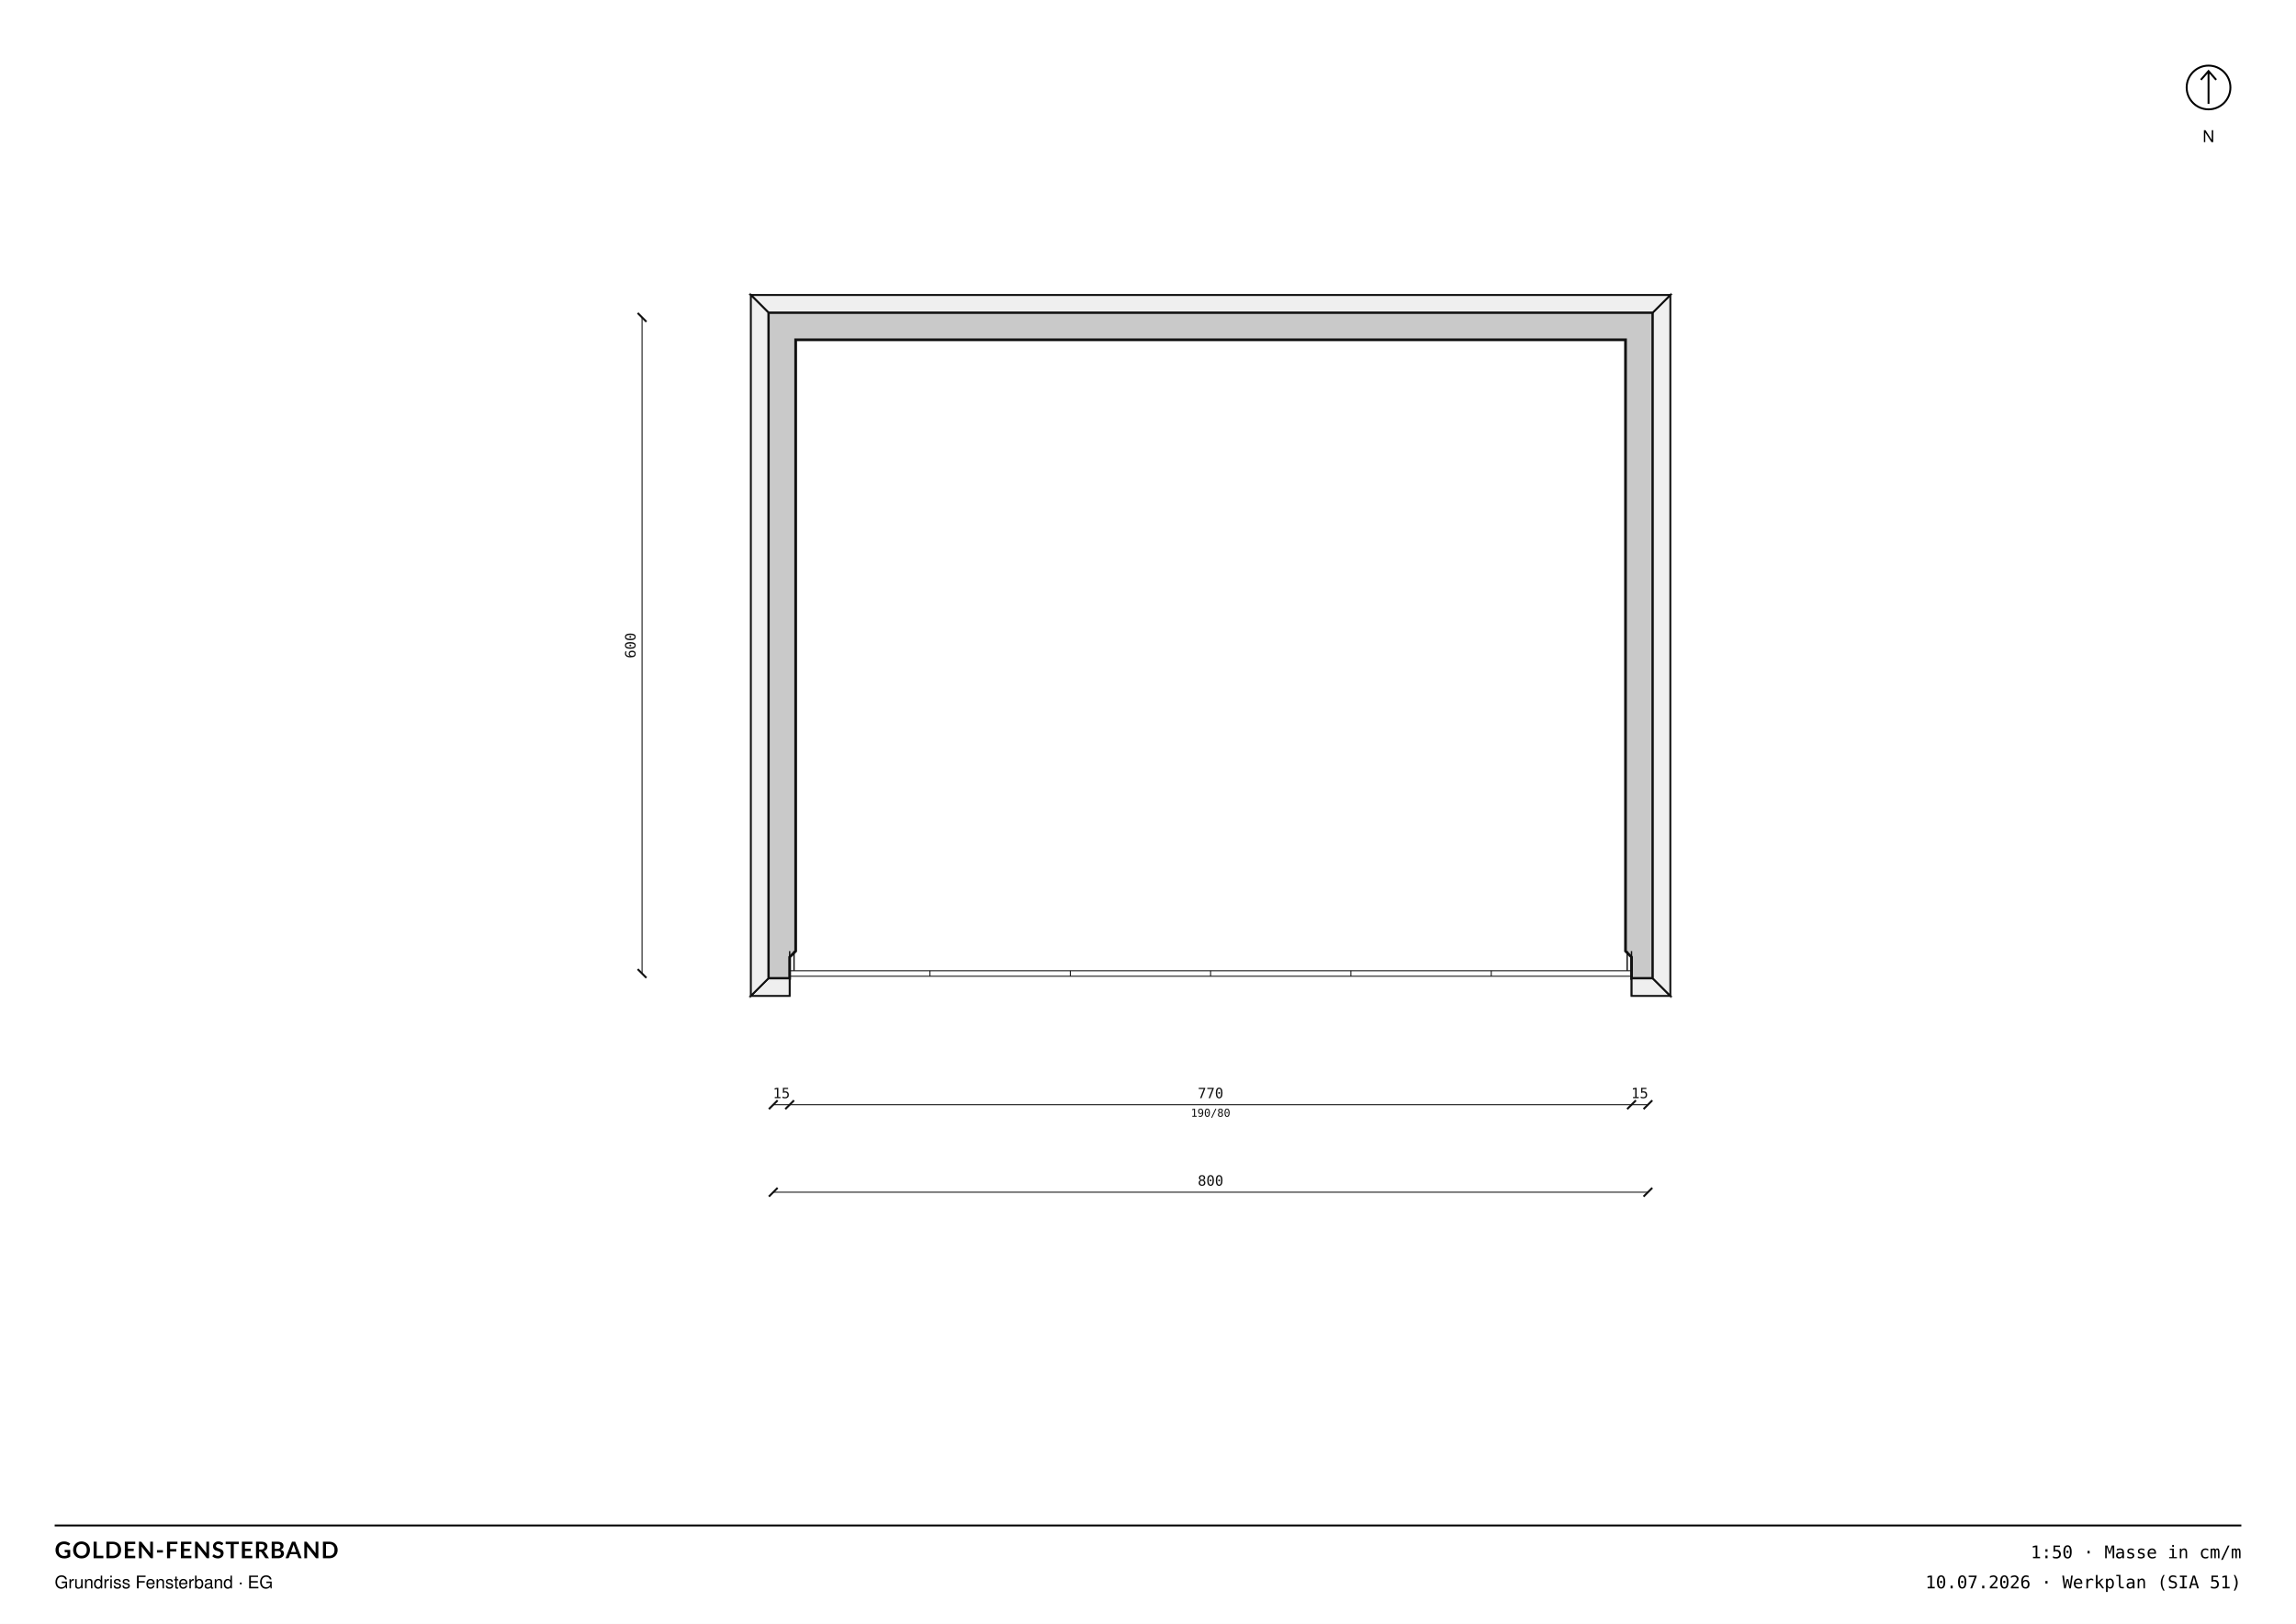
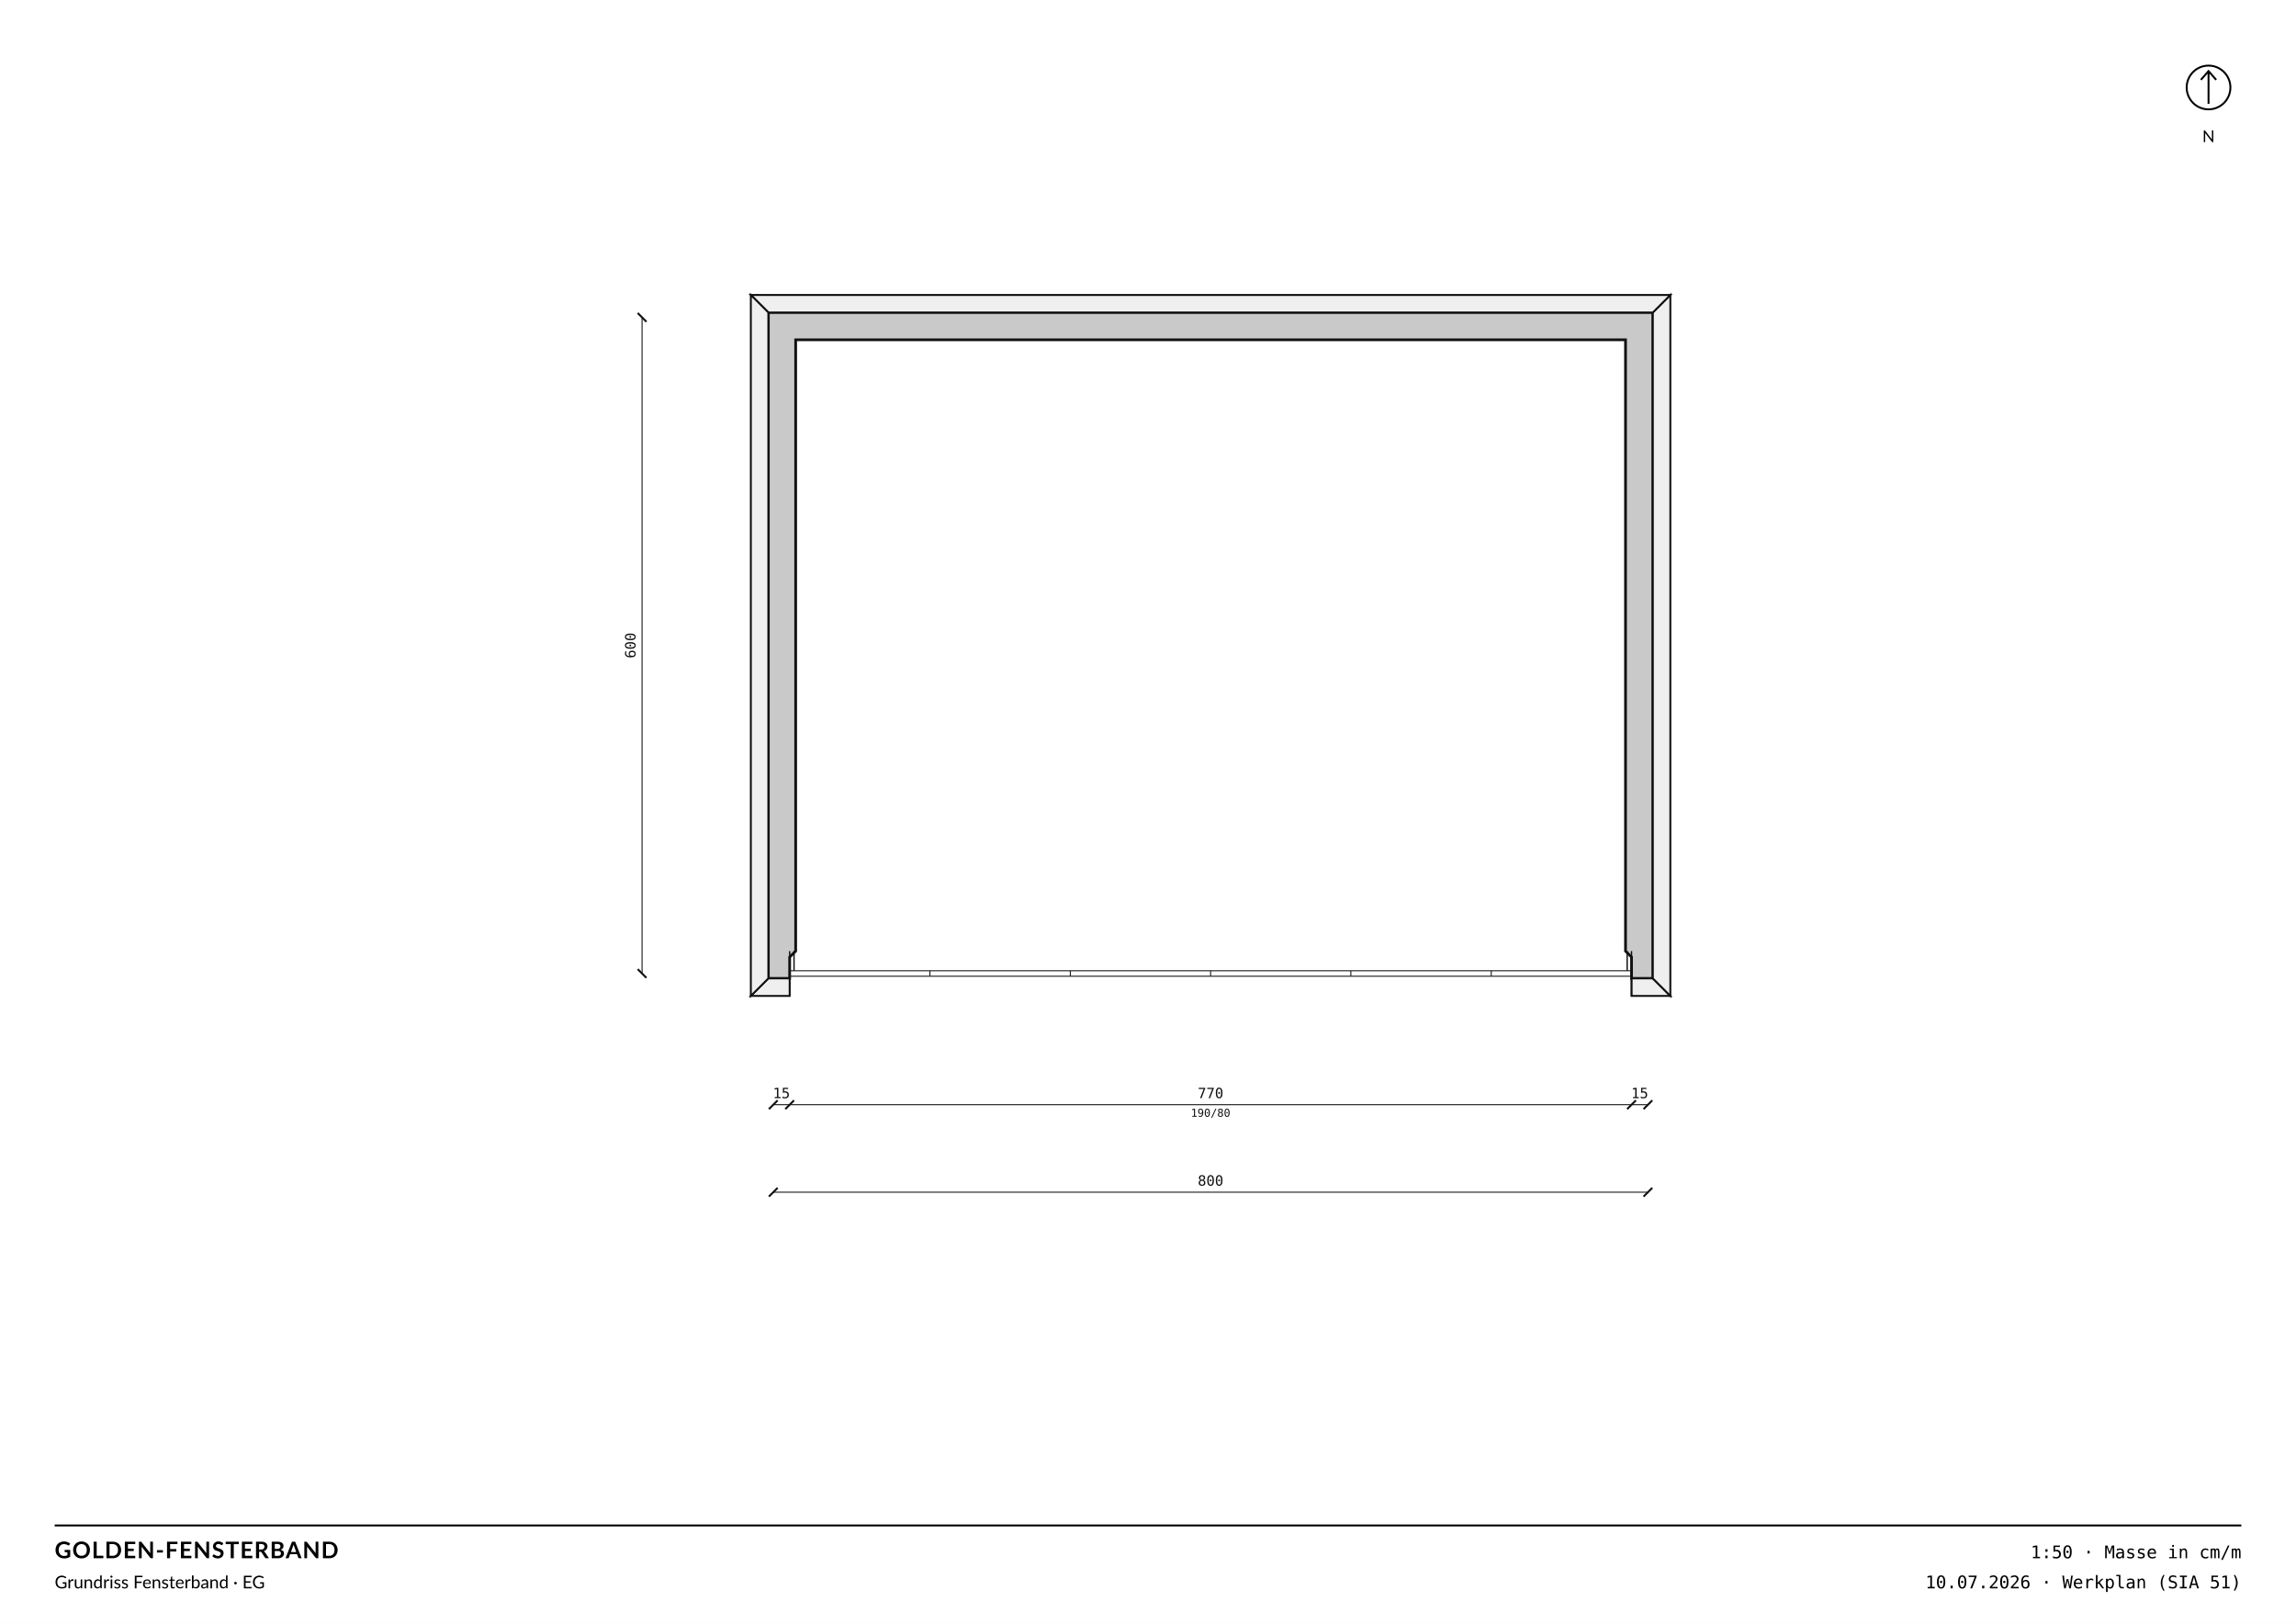
<svg xmlns="http://www.w3.org/2000/svg" width="420mm" height="297mm" viewBox="0 0 420 297" font-family="Helvetica, Arial, sans-serif">
  <rect width="420" height="297" fill="white" />
  <g transform="translate(141.45, 178.05) scale(0.02)">
    <path d="M 150 -150 L 205 -205 L 205 -5795 L 7795 -5795 L 7795 -205 L 7850 -150 L 7850 45 L 8045 45 L 8045 -6045 L -45 -6045 L -45 45 L 150 45 Z" fill-rule="evenodd" fill="#c9c9c9" stroke="#111" stroke-width="25" />
    <path d="M 8205 205 L 8045 45 L 7850 45 L 7850 205 Z M 150 205 L 150 45 L -45 45 L -205 205 Z" fill-rule="evenodd" fill="#efefef" stroke="#111" stroke-width="17.5" />
    <path d="M 8045 45 L 8045 -6045 L 8205 -6205 L 8205 205 Z" fill-rule="evenodd" fill="#efefef" stroke="#111" stroke-width="17.5" />
    <path d="M 8045 -6045 L -45 -6045 L -205 -6205 L 8205 -6205 Z" fill-rule="evenodd" fill="#efefef" stroke="#111" stroke-width="17.5" />
    <path d="M -45 -6045 L -45 45 L -205 205 L -205 -6205 Z" fill-rule="evenodd" fill="#efefef" stroke="#111" stroke-width="17.5" />
    <line x1="150" y1="-205" x2="150" y2="205" stroke="#111" stroke-width="12.5" />
    <line x1="7850" y1="-205" x2="7850" y2="205" stroke="#111" stroke-width="12.5" />
    <line x1="150" y1="25" x2="7850" y2="25" stroke="#111" stroke-width="9" />
    <line x1="150" y1="-25" x2="7850" y2="-25" stroke="#111" stroke-width="9" />
    <line x1="190" y1="-205" x2="190" y2="-25" stroke="#111" stroke-width="12.5" />
    <line x1="7810" y1="-205" x2="7810" y2="-25" stroke="#111" stroke-width="12.5" />
    <line x1="1433" y1="25" x2="1433" y2="-25" stroke="#111" stroke-width="9" />
    <line x1="2717" y1="25" x2="2717" y2="-25" stroke="#111" stroke-width="9" />
    <line x1="4000" y1="25" x2="4000" y2="-25" stroke="#111" stroke-width="9" />
    <line x1="5283" y1="25" x2="5283" y2="-25" stroke="#111" stroke-width="9" />
    <line x1="6567" y1="25" x2="6567" y2="-25" stroke="#111" stroke-width="9" />
    <g stroke="#111" fill="#111">
      <line x1="0" y1="1200" x2="8000" y2="1200" stroke-width="9" />
      <line x1="-40" y1="1240" x2="40" y2="1160" stroke-width="18" />
      <line x1="110" y1="1240" x2="190" y2="1160" stroke-width="18" />
      <line x1="7810" y1="1240" x2="7890" y2="1160" stroke-width="18" />
      <line x1="7960" y1="1240" x2="8040" y2="1160" stroke-width="18" />
      <text x="75" y="1140" text-anchor="middle" font-size="130" font-family="'IBM Plex Mono', ui-monospace, monospace" stroke="none">15</text>
      <text x="4000" y="1140" text-anchor="middle" font-size="130" font-family="'IBM Plex Mono', ui-monospace, monospace" stroke="none">770</text>
      <text x="4000" y="1310" text-anchor="middle" font-size="100" font-family="'IBM Plex Mono', ui-monospace, monospace" stroke="none">190/80</text>
      <text x="7925" y="1140" text-anchor="middle" font-size="130" font-family="'IBM Plex Mono', ui-monospace, monospace" stroke="none">15</text>
    </g>
    <g stroke="#111" fill="#111">
      <line x1="0" y1="2000" x2="8000" y2="2000" stroke-width="9" />
      <line x1="-40" y1="2040" x2="40" y2="1960" stroke-width="18" />
      <line x1="7960" y1="2040" x2="8040" y2="1960" stroke-width="18" />
      <text x="4000" y="1940" text-anchor="middle" font-size="130" font-family="'IBM Plex Mono', ui-monospace, monospace" stroke="none">800</text>
    </g>
    <g stroke="#111" fill="#111">
      <line x1="-1200" y1="0" x2="-1200" y2="-6000" stroke-width="9" />
      <line x1="-1240" y1="-40" x2="-1160" y2="40" stroke-width="18" />
      <line x1="-1240" y1="-6040" x2="-1160" y2="-5960" stroke-width="18" />
      <text x="-1260" y="-3000" text-anchor="middle" font-size="130" font-family="'IBM Plex Mono', ui-monospace, monospace" stroke="none" transform="rotate(-90 -1260 -3000)">600</text>
    </g>
  </g>
  <g stroke="black" fill="none" stroke-width="0.35">
    <circle cx="404" cy="16" r="4" />
    <path d="M 404 19 L 404 13 M 402.6 14.6 L 404 13 L 405.4 14.6" />
-     <text x="404" y="26" text-anchor="middle" font-size="3" stroke="none" fill="black">N</text>
+     <text x="404" y="26" text-anchor="middle" font-size="3" font-family="'Lato', Helvetica, Arial, sans-serif" stroke="none" fill="black">N</text>
  </g>
  <g font-size="3.2">
    <line x1="10" y1="279" x2="410" y2="279" stroke="black" stroke-width="0.35" />
    <text x="10" y="285" font-weight="bold" font-family="'Lato', Helvetica, Arial, sans-serif" letter-spacing="0.04em" font-size="4.2">GOLDEN-FENSTERBAND</text>
-     <text x="10" y="290.5">Grundriss Fensterband · EG</text>
+     <text x="10" y="290.5" font-family="'Lato', Helvetica, Arial, sans-serif">Grundriss Fensterband · EG</text>
    <text x="410" y="285" text-anchor="end" font-family="'IBM Plex Mono', ui-monospace, monospace" font-feature-settings="'tnum'">1:50 · Masse in cm/m</text>
    <text x="410" y="290.5" text-anchor="end" font-family="'IBM Plex Mono', ui-monospace, monospace" font-feature-settings="'tnum'">10.07.2026 · Werkplan (SIA 51)</text>
  </g>
</svg>
